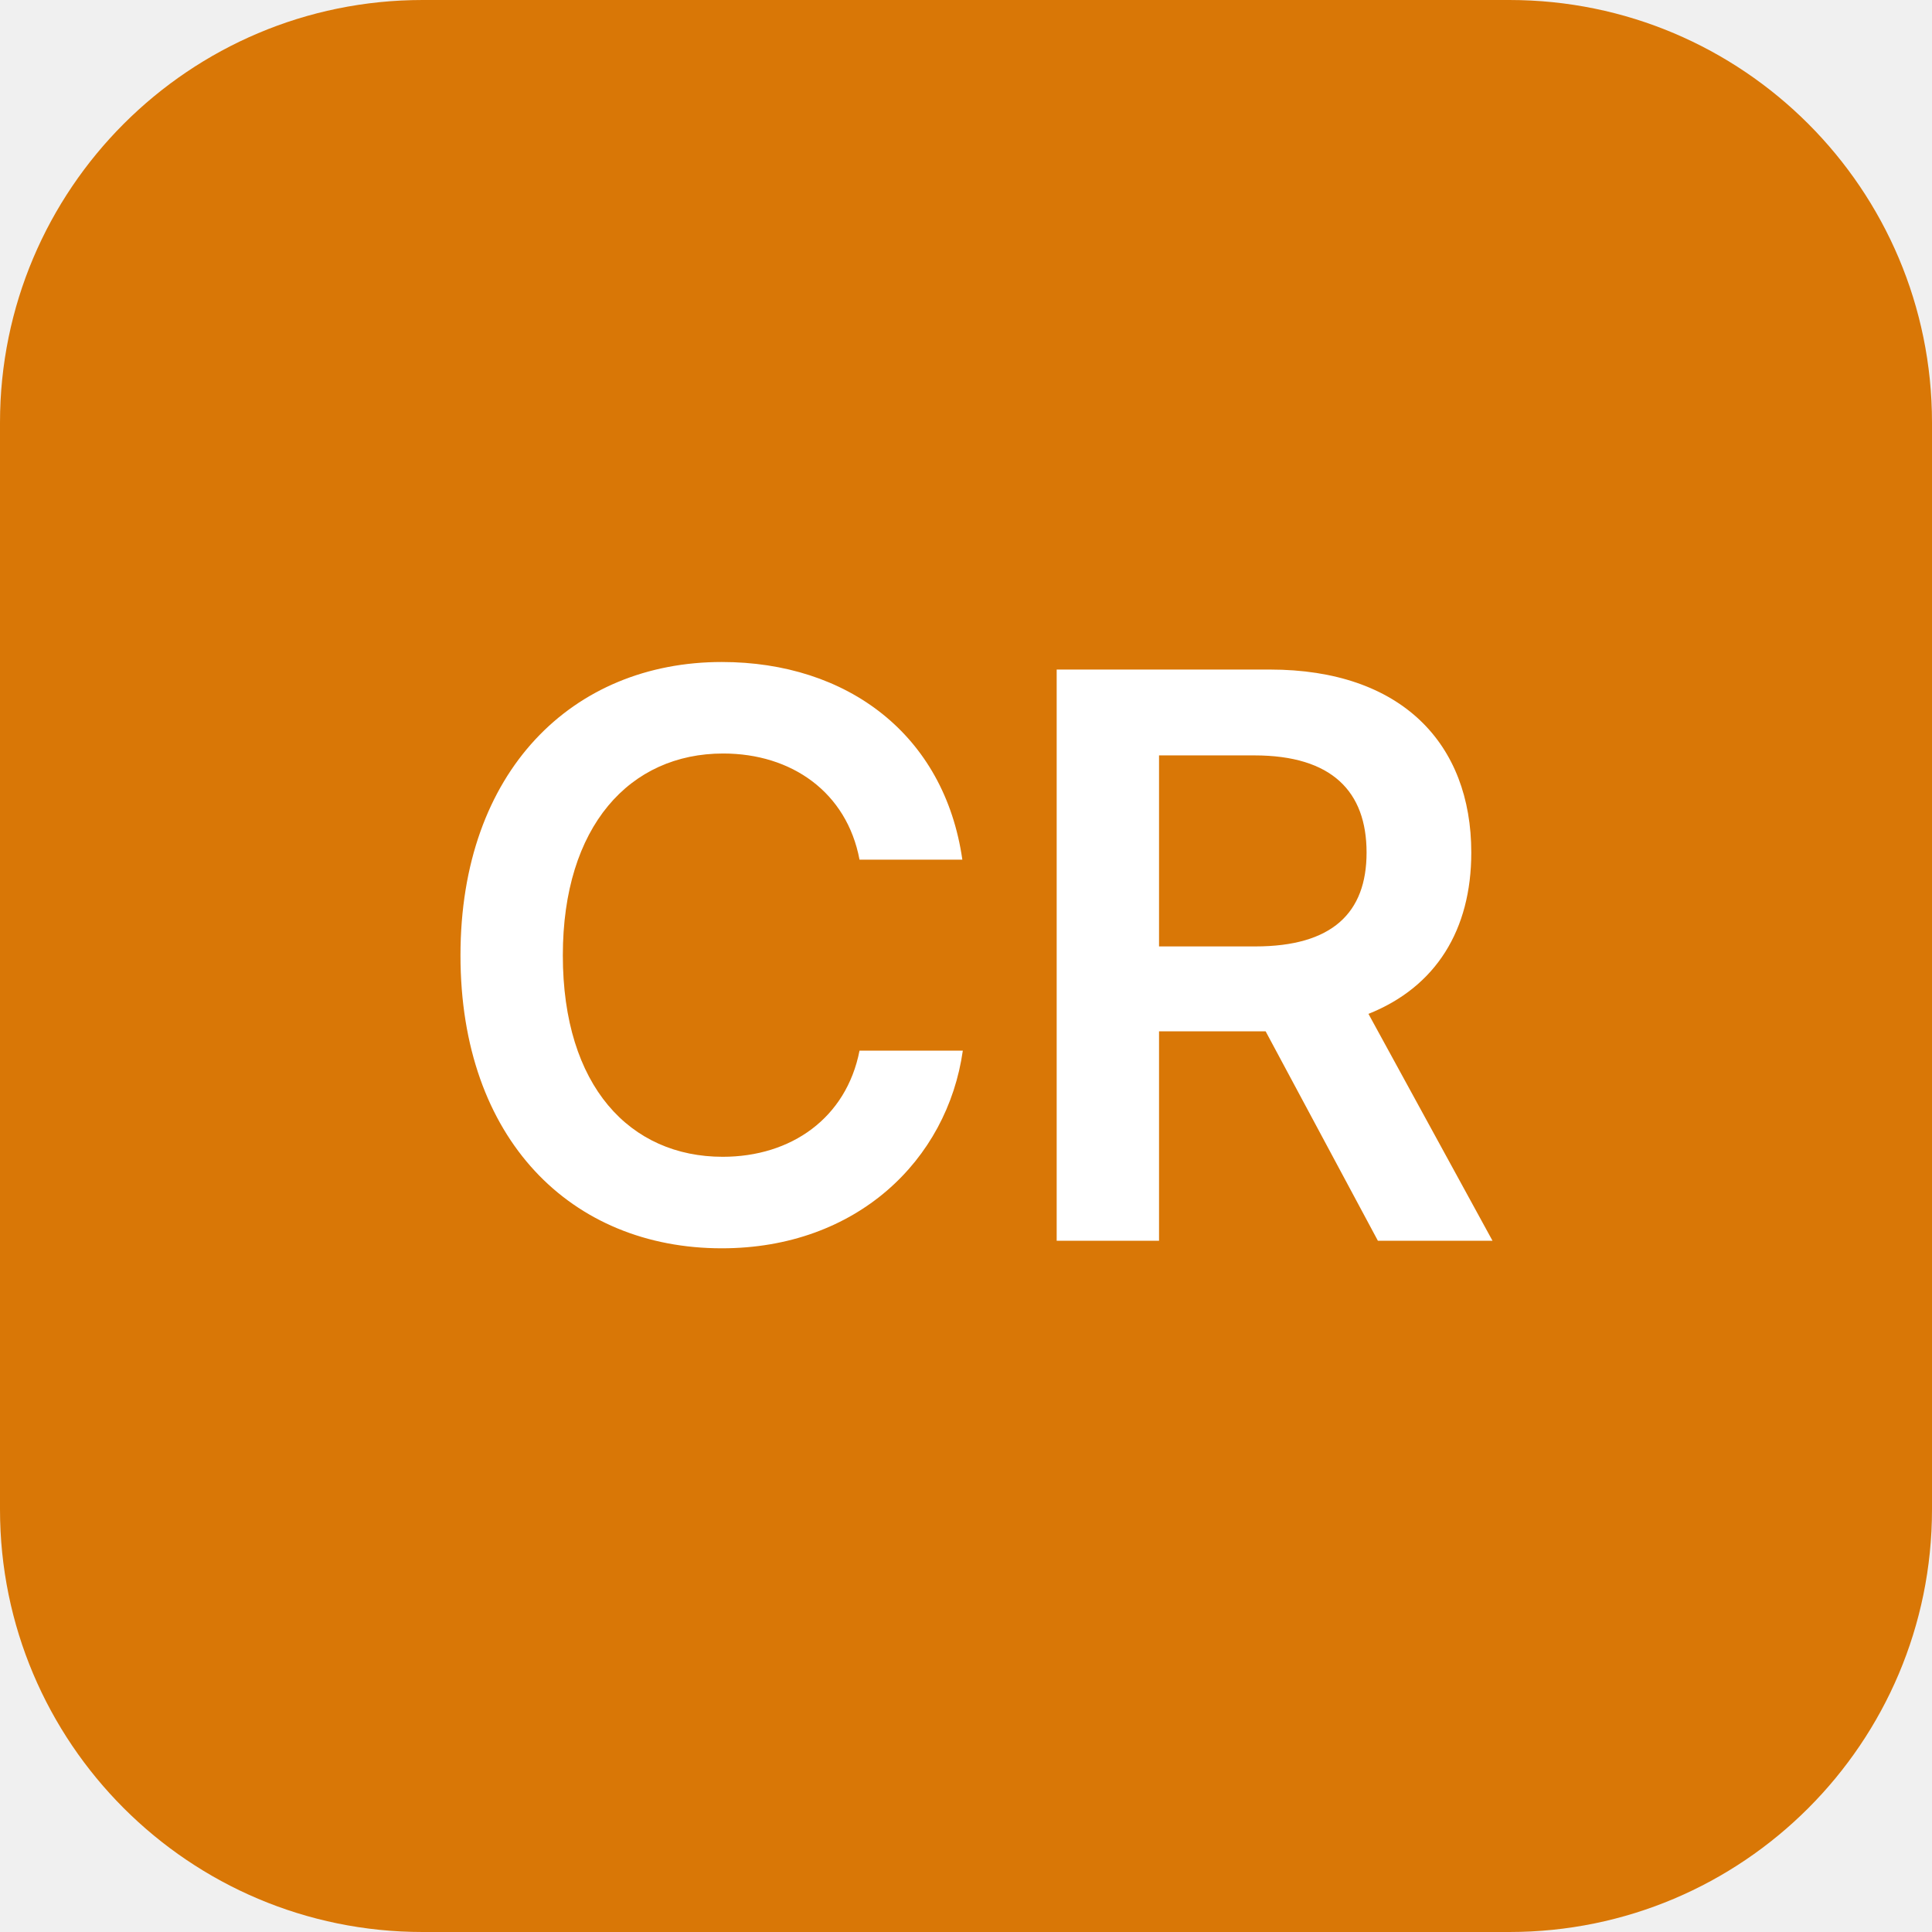
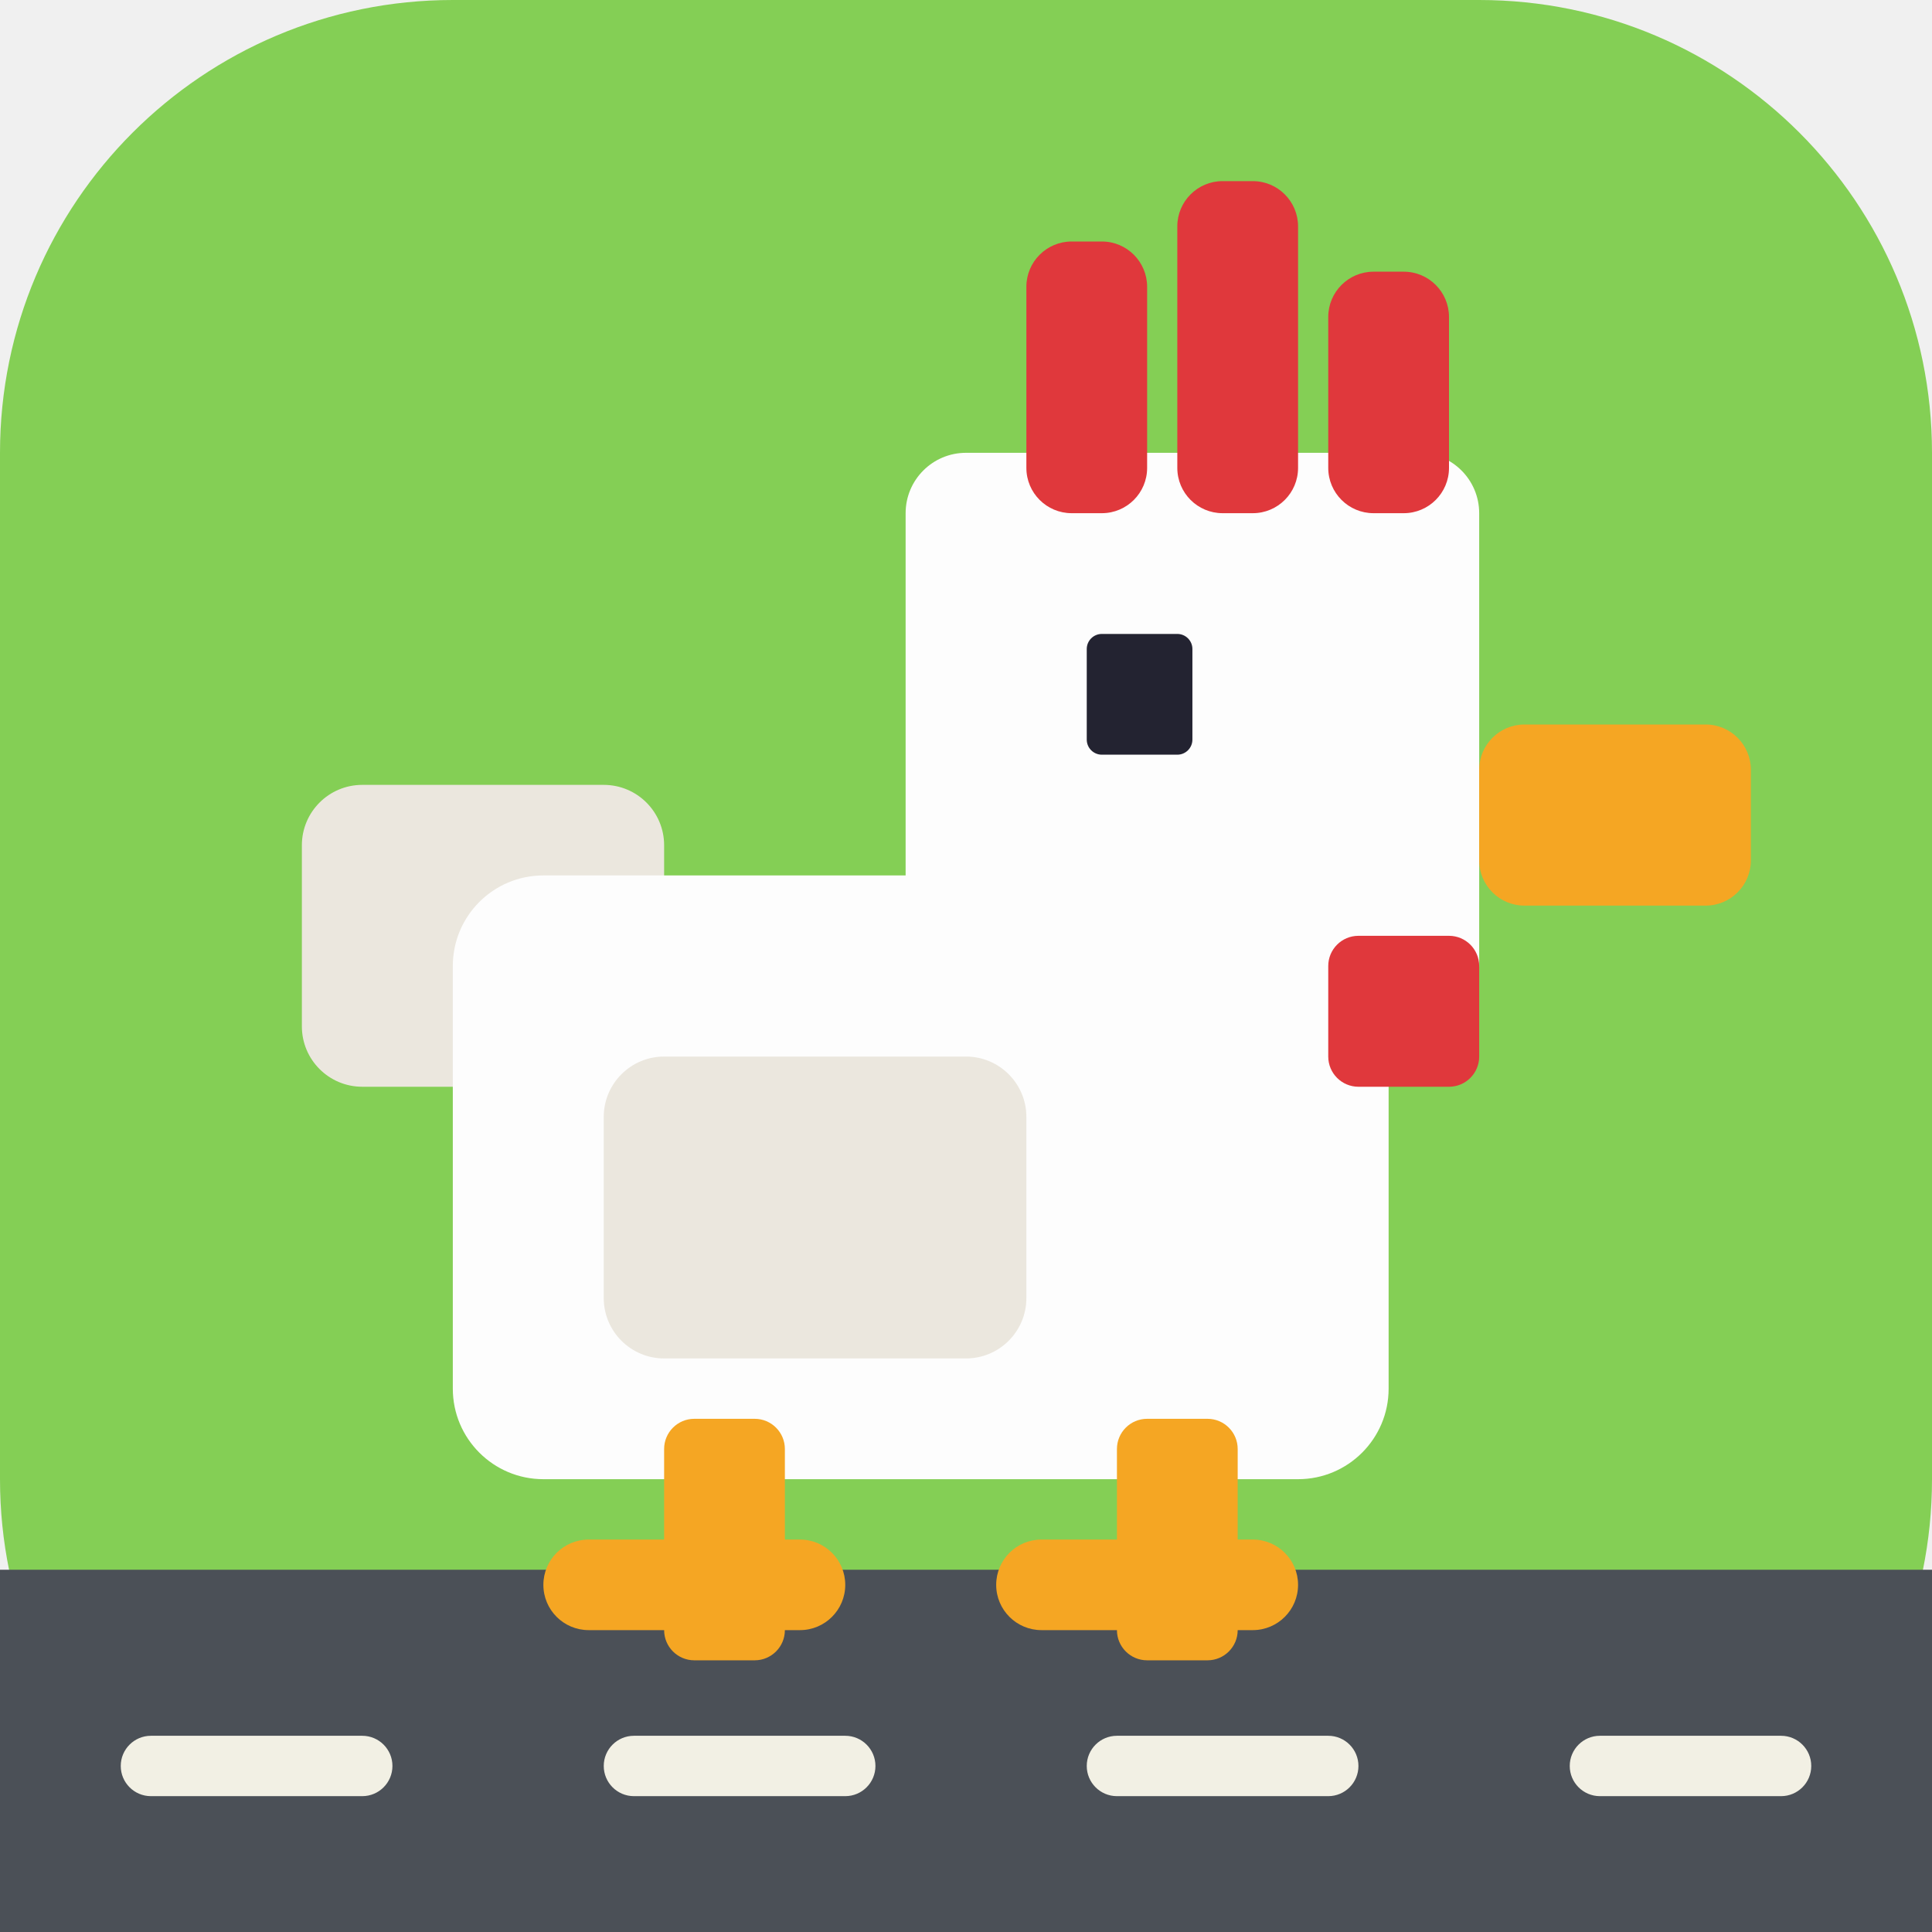
<svg xmlns="http://www.w3.org/2000/svg" viewBox="0 0 64 64">
-   <rect width="64" height="64" rx="14" fill="#d97706" />
-   <text x="32" y="32" dy="0.35em" text-anchor="middle" font-family="ui-sans-serif, system-ui, -apple-system, sans-serif" font-size="26" font-weight="600" fill="#ffffff">CR</text>
+   <rect width="64" height="64" rx="15" fill="#84cf55" />
+   <rect x="0" y="52" width="64" height="12" fill="#4b5057" />
+   <rect x="4" y="57.5" width="9" height="2" rx="1" fill="#f2f0e4" />
+   <rect x="20" y="57.5" width="9" height="2" rx="1" fill="#f2f0e4" />
+   <rect x="36" y="57.5" width="9" height="2" rx="1" fill="#f2f0e4" />
+   <rect x="52" y="57.5" width="8" height="2" rx="1" fill="#f2f0e4" />
+   <rect x="10" y="26" width="12" height="10" rx="2" fill="#ebe7de" />
+   <rect x="15" y="29" width="31" height="20" rx="3" fill="#fdfdfd" />
+   <rect x="20" y="35" width="14" height="10" rx="2" fill="#ebe7de" />
+   <rect x="30" y="15" width="19" height="19" rx="2" fill="#fdfdfd" />
+   <rect x="34" y="8" width="4" height="9" rx="1.5" fill="#e0383c" />
+   <rect x="39" y="6" width="4" height="11" rx="1.5" fill="#e0383c" />
+   <rect x="44" y="9" width="4" height="8" rx="1.5" fill="#e0383c" />
+   <rect x="36" y="21" width="3.5" height="4" rx="0.5" fill="#232331" />
+   <rect x="49" y="24" width="9" height="6" rx="1.5" fill="#f5a623" />
+   <rect x="44" y="31" width="5" height="5" rx="1" fill="#e0383c" />
+   <rect x="22" y="47" width="4" height="8" rx="1" fill="#f5a623" />
+   <rect x="37" y="47" width="4" height="8" rx="1" fill="#f5a623" />
+   <rect x="18" y="51" width="10" height="3" rx="1.5" fill="#f5a623" />
+   <rect x="33" y="51" width="10" height="3" rx="1.5" fill="#f5a623" />
</svg>
